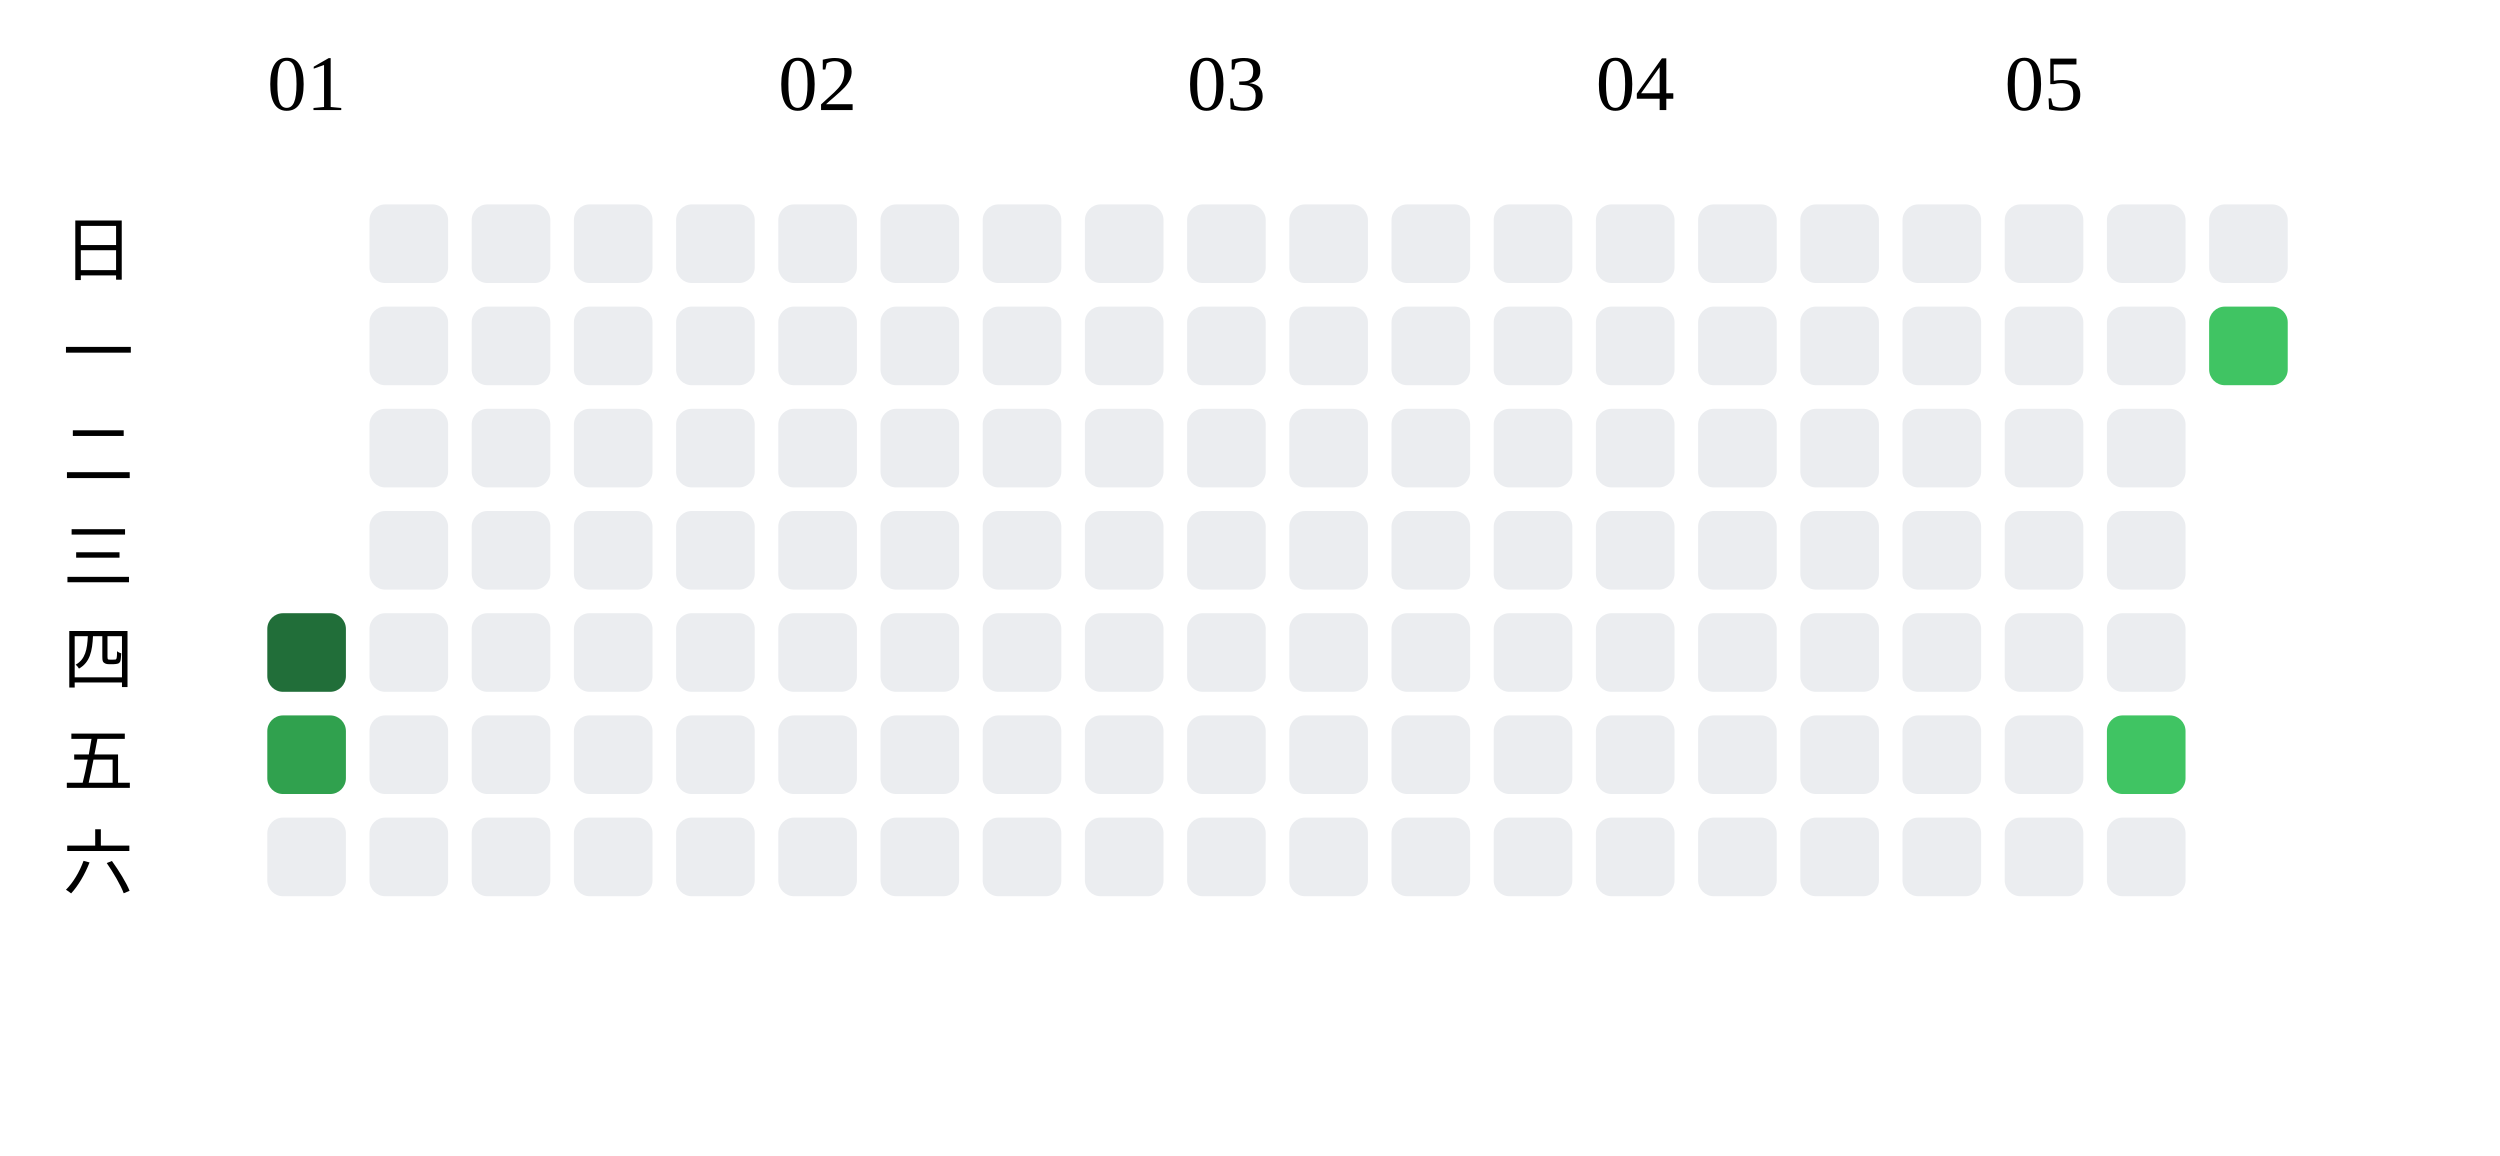
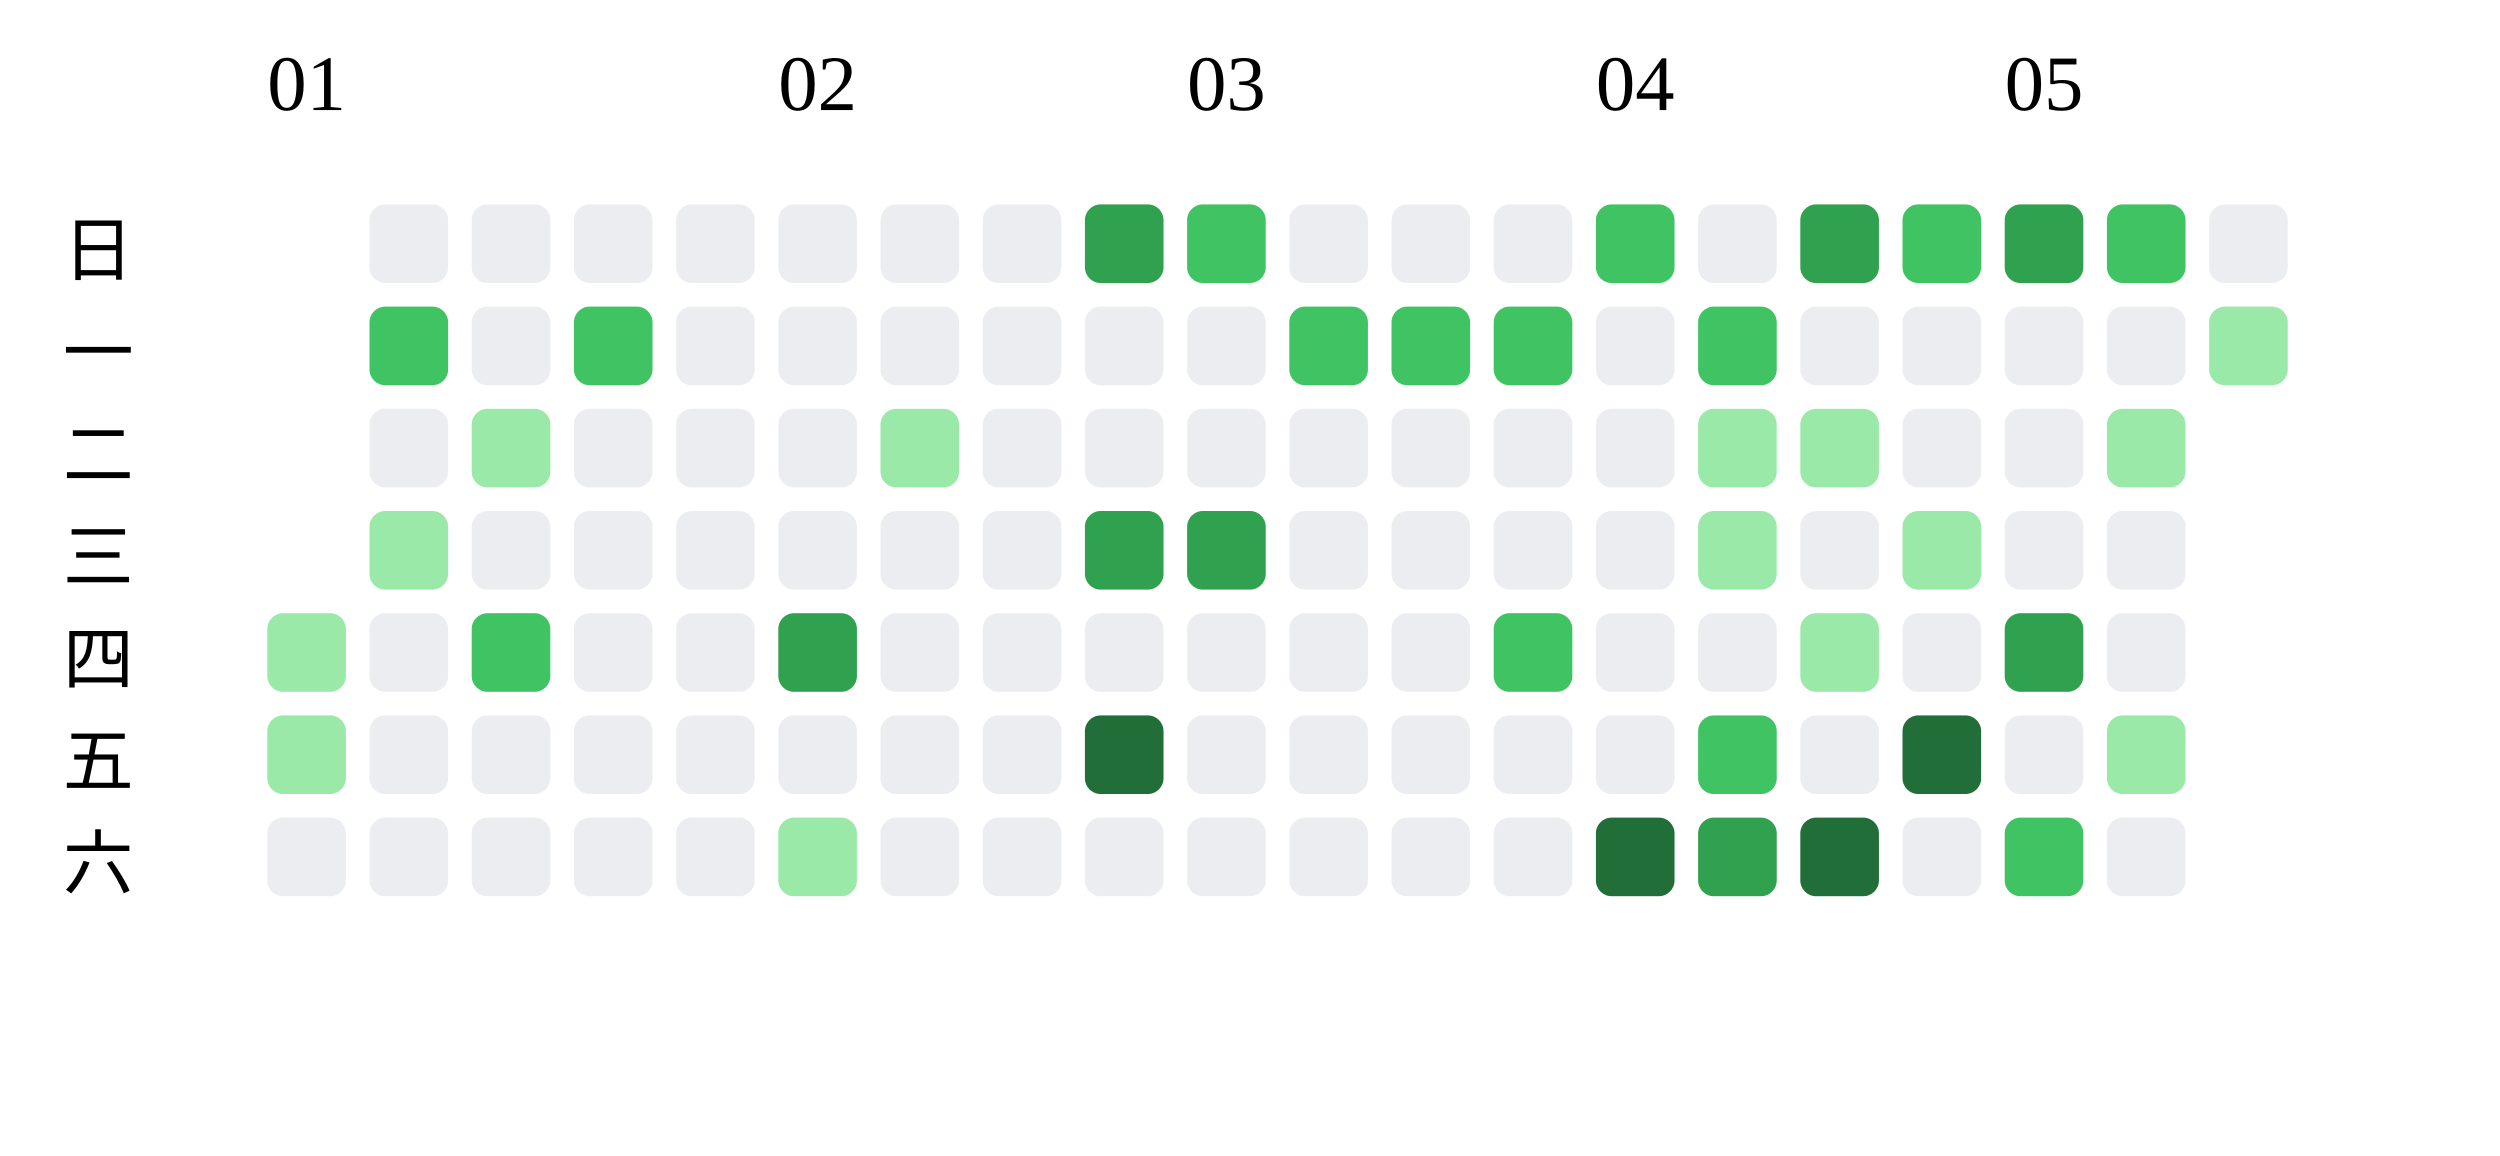
<svg xmlns="http://www.w3.org/2000/svg" class="annual-review-chart annual-review-heatmap" viewBox="0 0 318 147" width="100%" height="auto" role="img" aria-label="每日字词热力图">
  <text x="34" y="14" font-size="10" fill="currentColor">01</text>
  <text x="99" y="14" font-size="10" fill="currentColor">02</text>
  <text x="151" y="14" font-size="10" fill="currentColor">03</text>
  <text x="203" y="14" font-size="10" fill="currentColor">04</text>
  <text x="255" y="14" font-size="10" fill="currentColor">05</text>
  <text x="8" y="35" font-size="9" fill="currentColor">日</text>
  <text x="8" y="48" font-size="9" fill="currentColor">一</text>
  <text x="8" y="61" font-size="9" fill="currentColor">二</text>
  <text x="8" y="74" font-size="9" fill="currentColor">三</text>
  <text x="8" y="87" font-size="9" fill="currentColor">四</text>
  <text x="8" y="100" font-size="9" fill="currentColor">五</text>
  <text x="8" y="113" font-size="9" fill="currentColor">六</text>
-   <rect x="34" y="78" width="10" height="10" rx="2" fill="#216e39" />
-   <rect x="34" y="91" width="10" height="10" rx="2" fill="#30a14e" />
+   <rect x="34" y="78" width="10" height="10" rx="2" fill="#9be9a8" />
+   <rect x="34" y="91" width="10" height="10" rx="2" fill="#9be9a8" />
  <rect x="34" y="104" width="10" height="10" rx="2" fill="#ebedf0" />
  <rect x="47" y="26" width="10" height="10" rx="2" fill="#ebedf0" />
-   <rect x="47" y="39" width="10" height="10" rx="2" fill="#ebedf0" />
+   <rect x="47" y="39" width="10" height="10" rx="2" fill="#40c463" />
  <rect x="47" y="52" width="10" height="10" rx="2" fill="#ebedf0" />
-   <rect x="47" y="65" width="10" height="10" rx="2" fill="#ebedf0" />
+   <rect x="47" y="65" width="10" height="10" rx="2" fill="#9be9a8" />
  <rect x="47" y="78" width="10" height="10" rx="2" fill="#ebedf0" />
  <rect x="47" y="91" width="10" height="10" rx="2" fill="#ebedf0" />
  <rect x="47" y="104" width="10" height="10" rx="2" fill="#ebedf0" />
  <rect x="60" y="26" width="10" height="10" rx="2" fill="#ebedf0" />
  <rect x="60" y="39" width="10" height="10" rx="2" fill="#ebedf0" />
-   <rect x="60" y="52" width="10" height="10" rx="2" fill="#ebedf0" />
+   <rect x="60" y="52" width="10" height="10" rx="2" fill="#9be9a8" />
  <rect x="60" y="65" width="10" height="10" rx="2" fill="#ebedf0" />
-   <rect x="60" y="78" width="10" height="10" rx="2" fill="#ebedf0" />
+   <rect x="60" y="78" width="10" height="10" rx="2" fill="#40c463" />
  <rect x="60" y="91" width="10" height="10" rx="2" fill="#ebedf0" />
  <rect x="60" y="104" width="10" height="10" rx="2" fill="#ebedf0" />
  <rect x="73" y="26" width="10" height="10" rx="2" fill="#ebedf0" />
-   <rect x="73" y="39" width="10" height="10" rx="2" fill="#ebedf0" />
+   <rect x="73" y="39" width="10" height="10" rx="2" fill="#40c463" />
  <rect x="73" y="52" width="10" height="10" rx="2" fill="#ebedf0" />
  <rect x="73" y="65" width="10" height="10" rx="2" fill="#ebedf0" />
  <rect x="73" y="78" width="10" height="10" rx="2" fill="#ebedf0" />
  <rect x="73" y="91" width="10" height="10" rx="2" fill="#ebedf0" />
  <rect x="73" y="104" width="10" height="10" rx="2" fill="#ebedf0" />
  <rect x="86" y="26" width="10" height="10" rx="2" fill="#ebedf0" />
  <rect x="86" y="39" width="10" height="10" rx="2" fill="#ebedf0" />
  <rect x="86" y="52" width="10" height="10" rx="2" fill="#ebedf0" />
  <rect x="86" y="65" width="10" height="10" rx="2" fill="#ebedf0" />
  <rect x="86" y="78" width="10" height="10" rx="2" fill="#ebedf0" />
  <rect x="86" y="91" width="10" height="10" rx="2" fill="#ebedf0" />
  <rect x="86" y="104" width="10" height="10" rx="2" fill="#ebedf0" />
  <rect x="99" y="26" width="10" height="10" rx="2" fill="#ebedf0" />
  <rect x="99" y="39" width="10" height="10" rx="2" fill="#ebedf0" />
  <rect x="99" y="52" width="10" height="10" rx="2" fill="#ebedf0" />
  <rect x="99" y="65" width="10" height="10" rx="2" fill="#ebedf0" />
-   <rect x="99" y="78" width="10" height="10" rx="2" fill="#ebedf0" />
+   <rect x="99" y="78" width="10" height="10" rx="2" fill="#30a14e" />
  <rect x="99" y="91" width="10" height="10" rx="2" fill="#ebedf0" />
-   <rect x="99" y="104" width="10" height="10" rx="2" fill="#ebedf0" />
+   <rect x="99" y="104" width="10" height="10" rx="2" fill="#9be9a8" />
  <rect x="112" y="26" width="10" height="10" rx="2" fill="#ebedf0" />
  <rect x="112" y="39" width="10" height="10" rx="2" fill="#ebedf0" />
-   <rect x="112" y="52" width="10" height="10" rx="2" fill="#ebedf0" />
+   <rect x="112" y="52" width="10" height="10" rx="2" fill="#9be9a8" />
  <rect x="112" y="65" width="10" height="10" rx="2" fill="#ebedf0" />
  <rect x="112" y="78" width="10" height="10" rx="2" fill="#ebedf0" />
  <rect x="112" y="91" width="10" height="10" rx="2" fill="#ebedf0" />
  <rect x="112" y="104" width="10" height="10" rx="2" fill="#ebedf0" />
  <rect x="125" y="26" width="10" height="10" rx="2" fill="#ebedf0" />
  <rect x="125" y="39" width="10" height="10" rx="2" fill="#ebedf0" />
  <rect x="125" y="52" width="10" height="10" rx="2" fill="#ebedf0" />
  <rect x="125" y="65" width="10" height="10" rx="2" fill="#ebedf0" />
  <rect x="125" y="78" width="10" height="10" rx="2" fill="#ebedf0" />
  <rect x="125" y="91" width="10" height="10" rx="2" fill="#ebedf0" />
  <rect x="125" y="104" width="10" height="10" rx="2" fill="#ebedf0" />
-   <rect x="138" y="26" width="10" height="10" rx="2" fill="#ebedf0" />
+   <rect x="138" y="26" width="10" height="10" rx="2" fill="#30a14e" />
  <rect x="138" y="39" width="10" height="10" rx="2" fill="#ebedf0" />
  <rect x="138" y="52" width="10" height="10" rx="2" fill="#ebedf0" />
-   <rect x="138" y="65" width="10" height="10" rx="2" fill="#ebedf0" />
+   <rect x="138" y="65" width="10" height="10" rx="2" fill="#30a14e" />
  <rect x="138" y="78" width="10" height="10" rx="2" fill="#ebedf0" />
-   <rect x="138" y="91" width="10" height="10" rx="2" fill="#ebedf0" />
+   <rect x="138" y="91" width="10" height="10" rx="2" fill="#216e39" />
  <rect x="138" y="104" width="10" height="10" rx="2" fill="#ebedf0" />
-   <rect x="151" y="26" width="10" height="10" rx="2" fill="#ebedf0" />
+   <rect x="151" y="26" width="10" height="10" rx="2" fill="#40c463" />
  <rect x="151" y="39" width="10" height="10" rx="2" fill="#ebedf0" />
  <rect x="151" y="52" width="10" height="10" rx="2" fill="#ebedf0" />
-   <rect x="151" y="65" width="10" height="10" rx="2" fill="#ebedf0" />
+   <rect x="151" y="65" width="10" height="10" rx="2" fill="#30a14e" />
  <rect x="151" y="78" width="10" height="10" rx="2" fill="#ebedf0" />
  <rect x="151" y="91" width="10" height="10" rx="2" fill="#ebedf0" />
  <rect x="151" y="104" width="10" height="10" rx="2" fill="#ebedf0" />
  <rect x="164" y="26" width="10" height="10" rx="2" fill="#ebedf0" />
-   <rect x="164" y="39" width="10" height="10" rx="2" fill="#ebedf0" />
+   <rect x="164" y="39" width="10" height="10" rx="2" fill="#40c463" />
  <rect x="164" y="52" width="10" height="10" rx="2" fill="#ebedf0" />
  <rect x="164" y="65" width="10" height="10" rx="2" fill="#ebedf0" />
  <rect x="164" y="78" width="10" height="10" rx="2" fill="#ebedf0" />
  <rect x="164" y="91" width="10" height="10" rx="2" fill="#ebedf0" />
  <rect x="164" y="104" width="10" height="10" rx="2" fill="#ebedf0" />
  <rect x="177" y="26" width="10" height="10" rx="2" fill="#ebedf0" />
-   <rect x="177" y="39" width="10" height="10" rx="2" fill="#ebedf0" />
+   <rect x="177" y="39" width="10" height="10" rx="2" fill="#40c463" />
  <rect x="177" y="52" width="10" height="10" rx="2" fill="#ebedf0" />
  <rect x="177" y="65" width="10" height="10" rx="2" fill="#ebedf0" />
  <rect x="177" y="78" width="10" height="10" rx="2" fill="#ebedf0" />
  <rect x="177" y="91" width="10" height="10" rx="2" fill="#ebedf0" />
  <rect x="177" y="104" width="10" height="10" rx="2" fill="#ebedf0" />
  <rect x="190" y="26" width="10" height="10" rx="2" fill="#ebedf0" />
-   <rect x="190" y="39" width="10" height="10" rx="2" fill="#ebedf0" />
+   <rect x="190" y="39" width="10" height="10" rx="2" fill="#40c463" />
  <rect x="190" y="52" width="10" height="10" rx="2" fill="#ebedf0" />
  <rect x="190" y="65" width="10" height="10" rx="2" fill="#ebedf0" />
-   <rect x="190" y="78" width="10" height="10" rx="2" fill="#ebedf0" />
+   <rect x="190" y="78" width="10" height="10" rx="2" fill="#40c463" />
  <rect x="190" y="91" width="10" height="10" rx="2" fill="#ebedf0" />
  <rect x="190" y="104" width="10" height="10" rx="2" fill="#ebedf0" />
-   <rect x="203" y="26" width="10" height="10" rx="2" fill="#ebedf0" />
+   <rect x="203" y="26" width="10" height="10" rx="2" fill="#40c463" />
  <rect x="203" y="39" width="10" height="10" rx="2" fill="#ebedf0" />
  <rect x="203" y="52" width="10" height="10" rx="2" fill="#ebedf0" />
  <rect x="203" y="65" width="10" height="10" rx="2" fill="#ebedf0" />
  <rect x="203" y="78" width="10" height="10" rx="2" fill="#ebedf0" />
  <rect x="203" y="91" width="10" height="10" rx="2" fill="#ebedf0" />
-   <rect x="203" y="104" width="10" height="10" rx="2" fill="#ebedf0" />
+   <rect x="203" y="104" width="10" height="10" rx="2" fill="#216e39" />
  <rect x="216" y="26" width="10" height="10" rx="2" fill="#ebedf0" />
-   <rect x="216" y="39" width="10" height="10" rx="2" fill="#ebedf0" />
-   <rect x="216" y="52" width="10" height="10" rx="2" fill="#ebedf0" />
-   <rect x="216" y="65" width="10" height="10" rx="2" fill="#ebedf0" />
+   <rect x="216" y="39" width="10" height="10" rx="2" fill="#40c463" />
+   <rect x="216" y="52" width="10" height="10" rx="2" fill="#9be9a8" />
+   <rect x="216" y="65" width="10" height="10" rx="2" fill="#9be9a8" />
  <rect x="216" y="78" width="10" height="10" rx="2" fill="#ebedf0" />
-   <rect x="216" y="91" width="10" height="10" rx="2" fill="#ebedf0" />
-   <rect x="216" y="104" width="10" height="10" rx="2" fill="#ebedf0" />
-   <rect x="229" y="26" width="10" height="10" rx="2" fill="#ebedf0" />
+   <rect x="216" y="91" width="10" height="10" rx="2" fill="#40c463" />
+   <rect x="216" y="104" width="10" height="10" rx="2" fill="#30a14e" />
+   <rect x="229" y="26" width="10" height="10" rx="2" fill="#30a14e" />
  <rect x="229" y="39" width="10" height="10" rx="2" fill="#ebedf0" />
-   <rect x="229" y="52" width="10" height="10" rx="2" fill="#ebedf0" />
+   <rect x="229" y="52" width="10" height="10" rx="2" fill="#9be9a8" />
  <rect x="229" y="65" width="10" height="10" rx="2" fill="#ebedf0" />
-   <rect x="229" y="78" width="10" height="10" rx="2" fill="#ebedf0" />
+   <rect x="229" y="78" width="10" height="10" rx="2" fill="#9be9a8" />
  <rect x="229" y="91" width="10" height="10" rx="2" fill="#ebedf0" />
-   <rect x="229" y="104" width="10" height="10" rx="2" fill="#ebedf0" />
-   <rect x="242" y="26" width="10" height="10" rx="2" fill="#ebedf0" />
+   <rect x="229" y="104" width="10" height="10" rx="2" fill="#216e39" />
+   <rect x="242" y="26" width="10" height="10" rx="2" fill="#40c463" />
  <rect x="242" y="39" width="10" height="10" rx="2" fill="#ebedf0" />
  <rect x="242" y="52" width="10" height="10" rx="2" fill="#ebedf0" />
-   <rect x="242" y="65" width="10" height="10" rx="2" fill="#ebedf0" />
+   <rect x="242" y="65" width="10" height="10" rx="2" fill="#9be9a8" />
  <rect x="242" y="78" width="10" height="10" rx="2" fill="#ebedf0" />
-   <rect x="242" y="91" width="10" height="10" rx="2" fill="#ebedf0" />
+   <rect x="242" y="91" width="10" height="10" rx="2" fill="#216e39" />
  <rect x="242" y="104" width="10" height="10" rx="2" fill="#ebedf0" />
-   <rect x="255" y="26" width="10" height="10" rx="2" fill="#ebedf0" />
+   <rect x="255" y="26" width="10" height="10" rx="2" fill="#30a14e" />
  <rect x="255" y="39" width="10" height="10" rx="2" fill="#ebedf0" />
  <rect x="255" y="52" width="10" height="10" rx="2" fill="#ebedf0" />
  <rect x="255" y="65" width="10" height="10" rx="2" fill="#ebedf0" />
-   <rect x="255" y="78" width="10" height="10" rx="2" fill="#ebedf0" />
+   <rect x="255" y="78" width="10" height="10" rx="2" fill="#30a14e" />
  <rect x="255" y="91" width="10" height="10" rx="2" fill="#ebedf0" />
-   <rect x="255" y="104" width="10" height="10" rx="2" fill="#ebedf0" />
-   <rect x="268" y="26" width="10" height="10" rx="2" fill="#ebedf0" />
+   <rect x="255" y="104" width="10" height="10" rx="2" fill="#40c463" />
+   <rect x="268" y="26" width="10" height="10" rx="2" fill="#40c463" />
  <rect x="268" y="39" width="10" height="10" rx="2" fill="#ebedf0" />
-   <rect x="268" y="52" width="10" height="10" rx="2" fill="#ebedf0" />
+   <rect x="268" y="52" width="10" height="10" rx="2" fill="#9be9a8" />
  <rect x="268" y="65" width="10" height="10" rx="2" fill="#ebedf0" />
  <rect x="268" y="78" width="10" height="10" rx="2" fill="#ebedf0" />
-   <rect x="268" y="91" width="10" height="10" rx="2" fill="#40c463" />
+   <rect x="268" y="91" width="10" height="10" rx="2" fill="#9be9a8" />
  <rect x="268" y="104" width="10" height="10" rx="2" fill="#ebedf0" />
  <rect x="281" y="26" width="10" height="10" rx="2" fill="#ebedf0" />
-   <rect x="281" y="39" width="10" height="10" rx="2" fill="#40c463" />
+   <rect x="281" y="39" width="10" height="10" rx="2" fill="#9be9a8" />
</svg>
